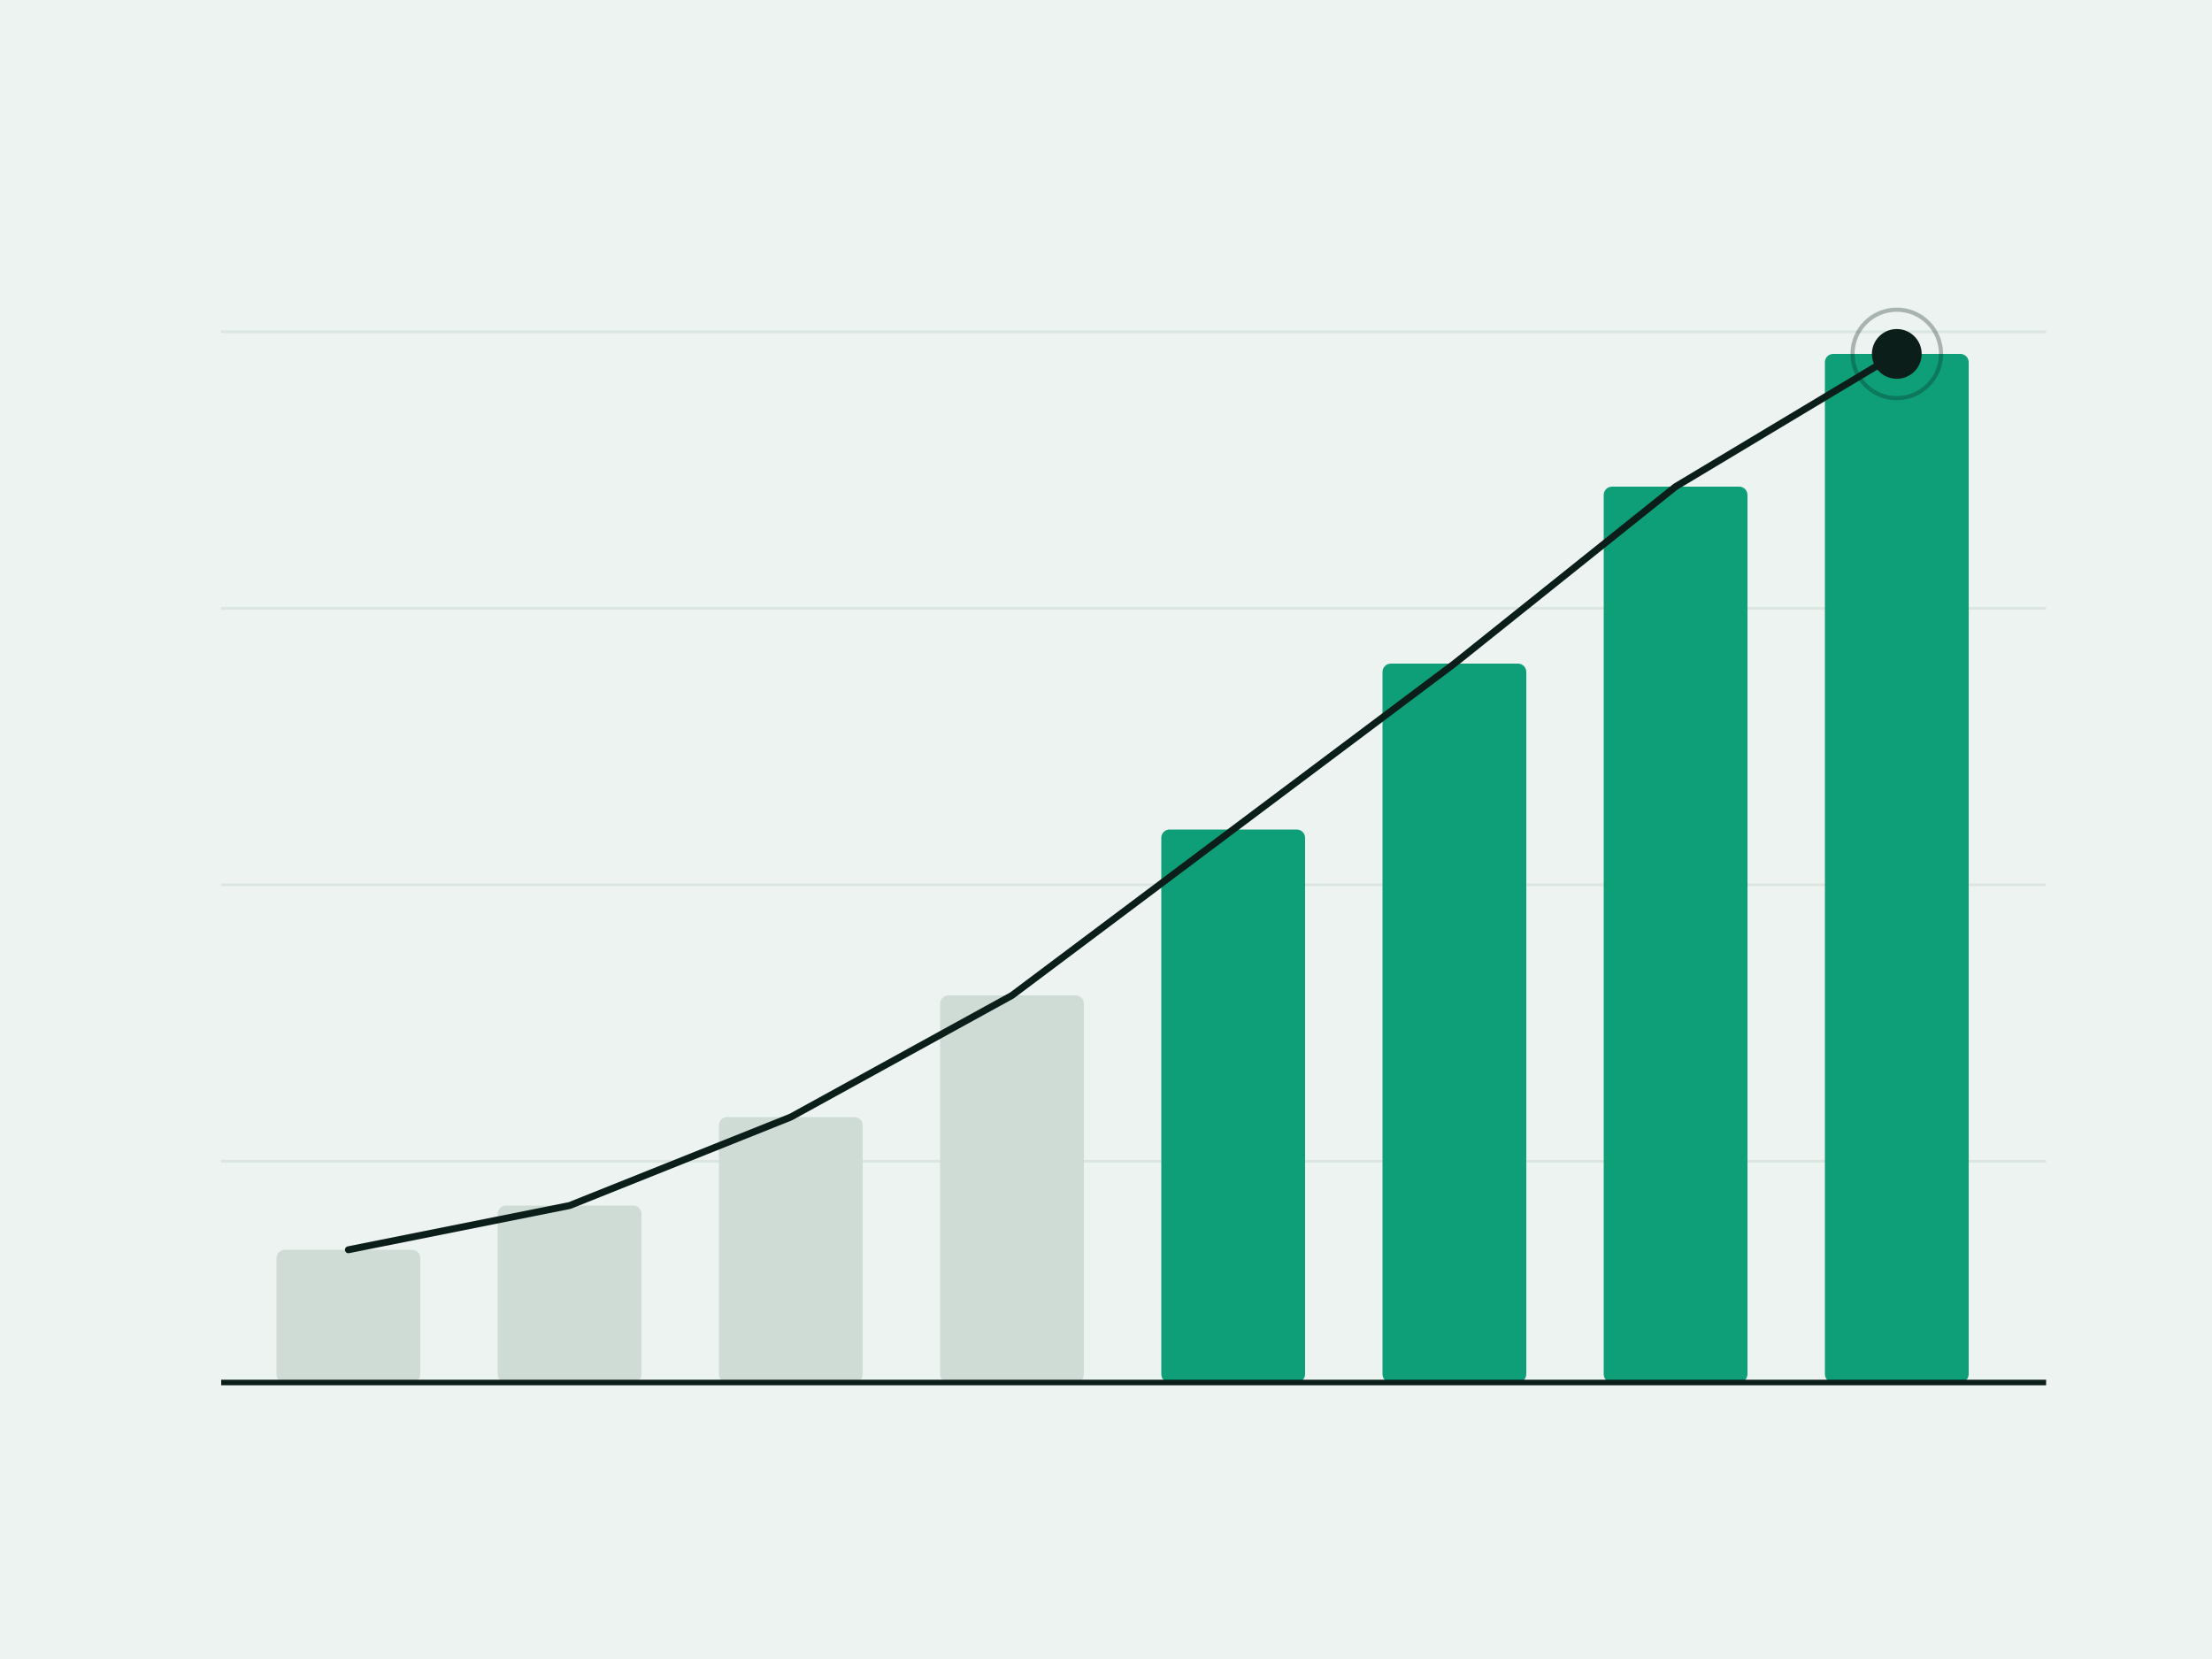
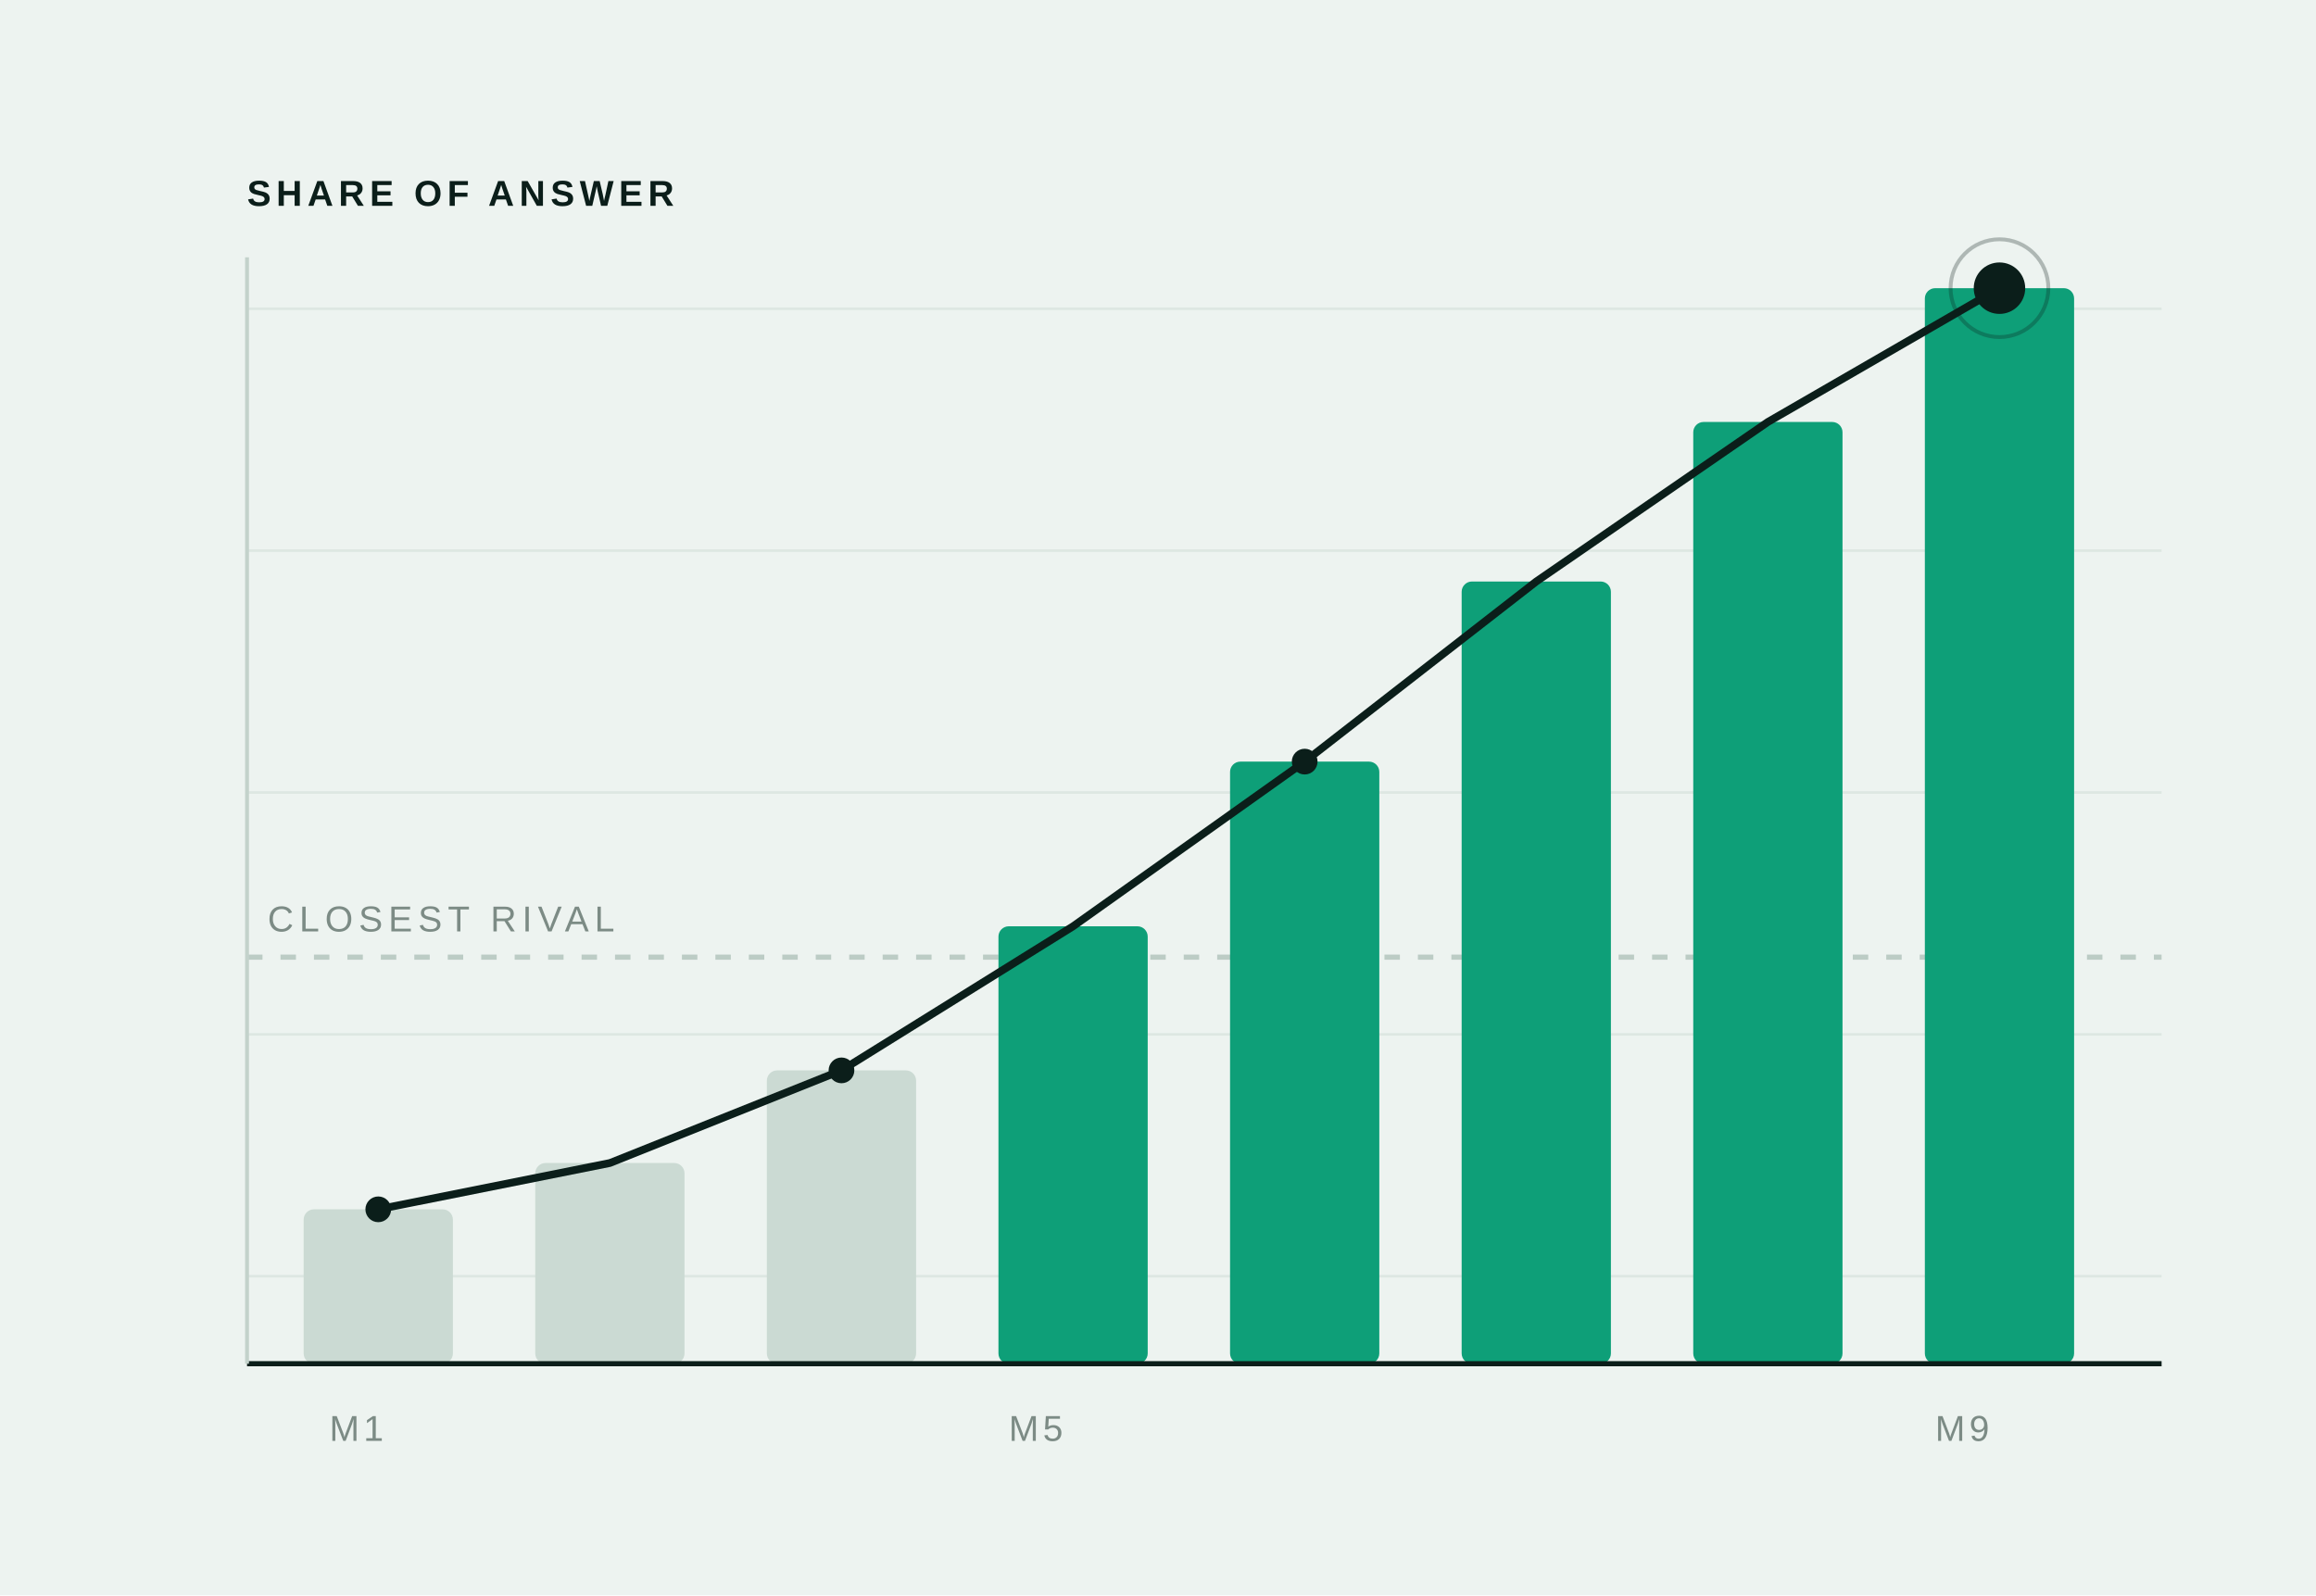
- <svg xmlns="http://www.w3.org/2000/svg" viewBox="0 0 800 600" width="800" height="600" role="img" aria-label="Bar chart showing share of AI answers climbing over twelve months">
-   <rect width="800" height="600" fill="#EDF3F0" />
-   <g stroke="#DCE6E1" stroke-width="1">
-     <path d="M80 120 H740M80 220 H740M80 320 H740M80 420 H740M80 500 H740" />
+ <svg xmlns="http://www.w3.org/2000/svg" viewBox="0 0 900 620" width="900" height="620" role="img" aria-label="Share of AI answers climbing from a low base to category leadership">
+   <rect width="900" height="620" fill="#EDF3F0" />
+   <g stroke="#DDE7E2" stroke-width="1">
+     <path d="M96 120H840M96 214H840M96 308H840M96 402H840M96 496H840" />
  </g>
-   <g fill="#CFDCD6">
-     <rect x="100" y="452" width="52" height="48" rx="3" />
-     <rect x="180" y="436" width="52" height="64" rx="3" />
-     <rect x="260" y="404" width="52" height="96" rx="3" />
-     <rect x="340" y="360" width="52" height="140" rx="3" />
+   <path d="M96 372H840" stroke="#BCCCC5" stroke-width="2" stroke-dasharray="6 7" />
+   <text x="104" y="362" font-family="Arial, sans-serif" font-size="14" letter-spacing="2.2" fill="#7C8B85">CLOSEST RIVAL</text>
+   <g fill="#CBDAD3">
+     <rect x="118" y="470" width="58" height="60" rx="4" />
+     <rect x="208" y="452" width="58" height="78" rx="4" />
+     <rect x="298" y="416" width="58" height="114" rx="4" />
  </g>
  <g fill="#0E9F78">
-     <rect x="420" y="300" width="52" height="200" rx="3" />
-     <rect x="500" y="240" width="52" height="260" rx="3" />
-     <rect x="580" y="176" width="52" height="324" rx="3" />
-     <rect x="660" y="128" width="52" height="372" rx="3" />
+     <rect x="388" y="360" width="58" height="170" rx="4" />
+     <rect x="478" y="296" width="58" height="234" rx="4" />
+     <rect x="568" y="226" width="58" height="304" rx="4" />
+     <rect x="658" y="164" width="58" height="366" rx="4" />
+     <rect x="748" y="112" width="58" height="418" rx="4" />
  </g>
-   <path d="M126 452 L206 436 L286 404 L366 360 L446 300 L526 240 L606 176 L686 128" fill="none" stroke="#0B1E1A" stroke-width="2.5" stroke-linecap="round" stroke-linejoin="round" />
-   <circle cx="686" cy="128" r="9" fill="#0B1E1A" />
-   <circle cx="686" cy="128" r="16" fill="none" stroke="#0B1E1A" stroke-width="1.5" opacity="0.3" />
-   <path d="M80 500 H740" stroke="#0B1E1A" stroke-width="2" />
+   <path d="M147 470L237 452L327 416L417 360L507 296L597 226L687 164L777 112" fill="none" stroke="#0B1E1A" stroke-width="3" stroke-linecap="round" stroke-linejoin="round" />
+   <g fill="#0B1E1A">
+     <circle cx="147" cy="470" r="5" />
+     <circle cx="327" cy="416" r="5" />
+     <circle cx="507" cy="296" r="5" />
+   </g>
+   <circle cx="777" cy="112" r="10" fill="#0B1E1A" />
+   <circle cx="777" cy="112" r="19" fill="none" stroke="#0B1E1A" stroke-width="1.5" opacity="0.28" />
+   <path d="M96 530H840" stroke="#0B1E1A" stroke-width="2" />
+   <path d="M96 100V530" stroke="#C3D2CB" stroke-width="1.5" />
+   <g font-family="Arial, sans-serif" font-size="14" letter-spacing="1.6" fill="#7C8B85">
+     <text x="128" y="560">M1</text>
+     <text x="392" y="560">M5</text>
+     <text x="752" y="560">M9</text>
+   </g>
+   <g font-family="Arial, sans-serif" font-size="14" letter-spacing="2" fill="#0B1E1A">
+     <text x="96" y="80" font-weight="bold">SHARE OF ANSWER</text>
+   </g>
</svg>
